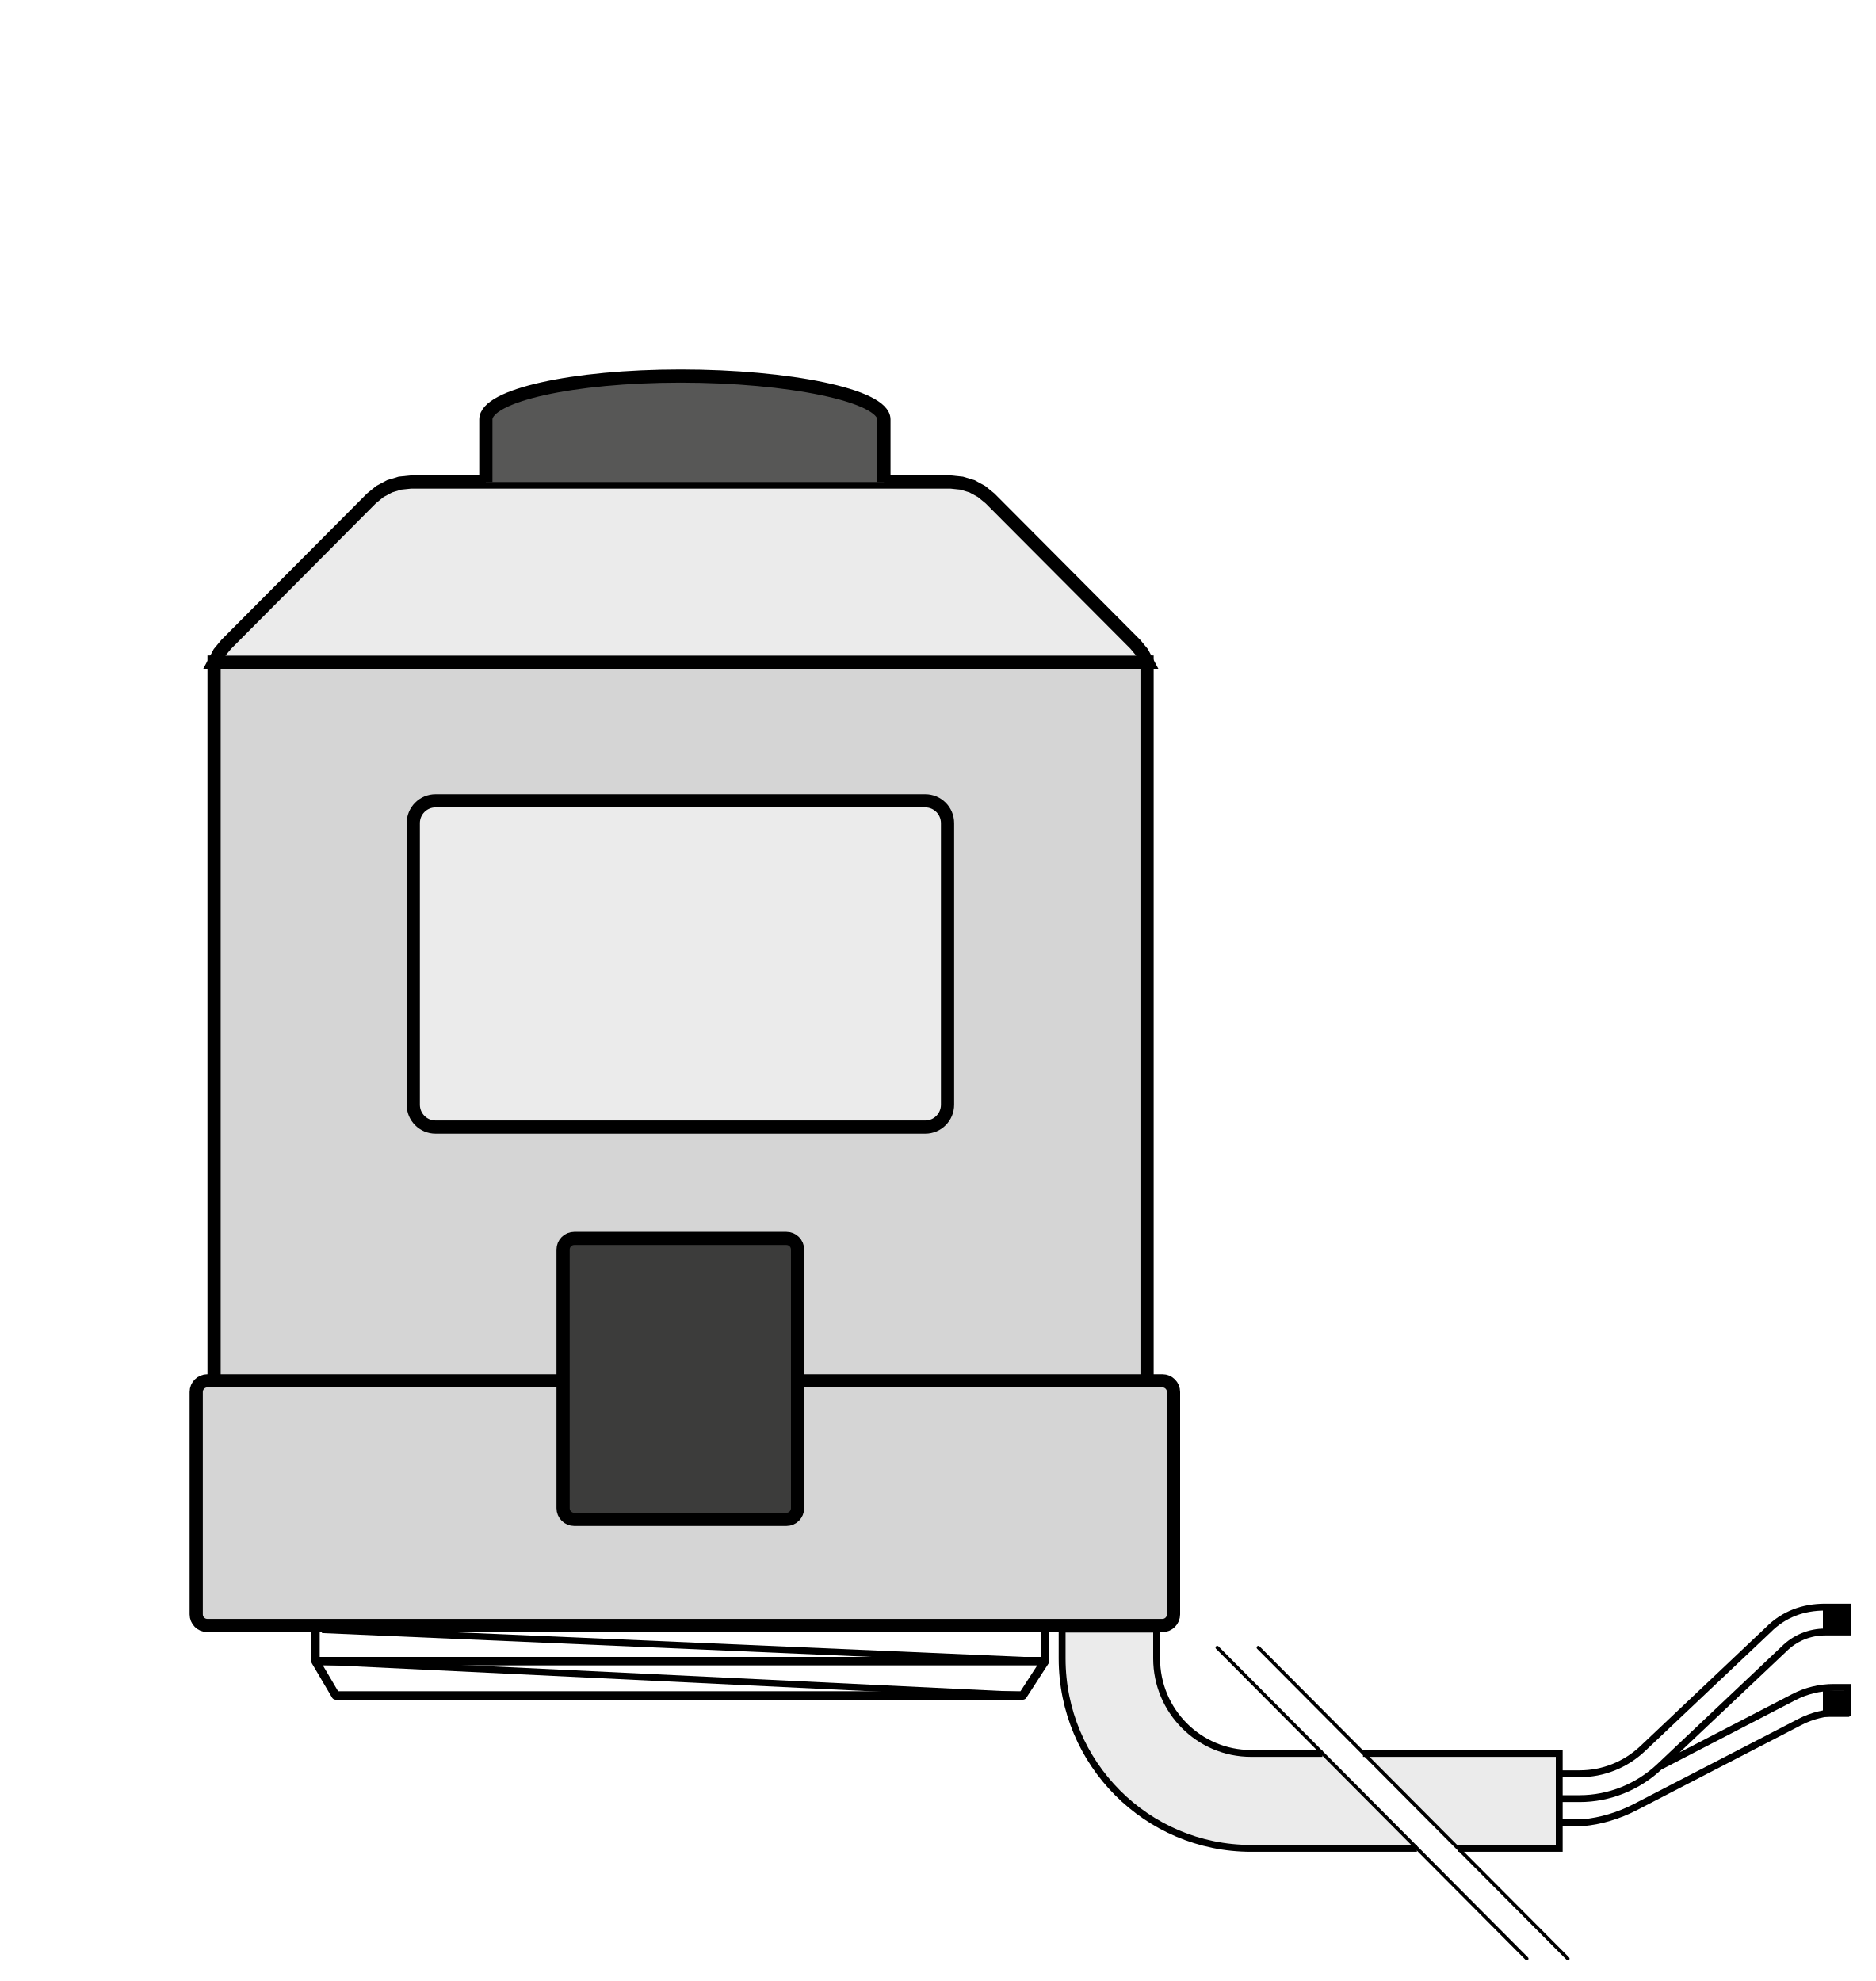
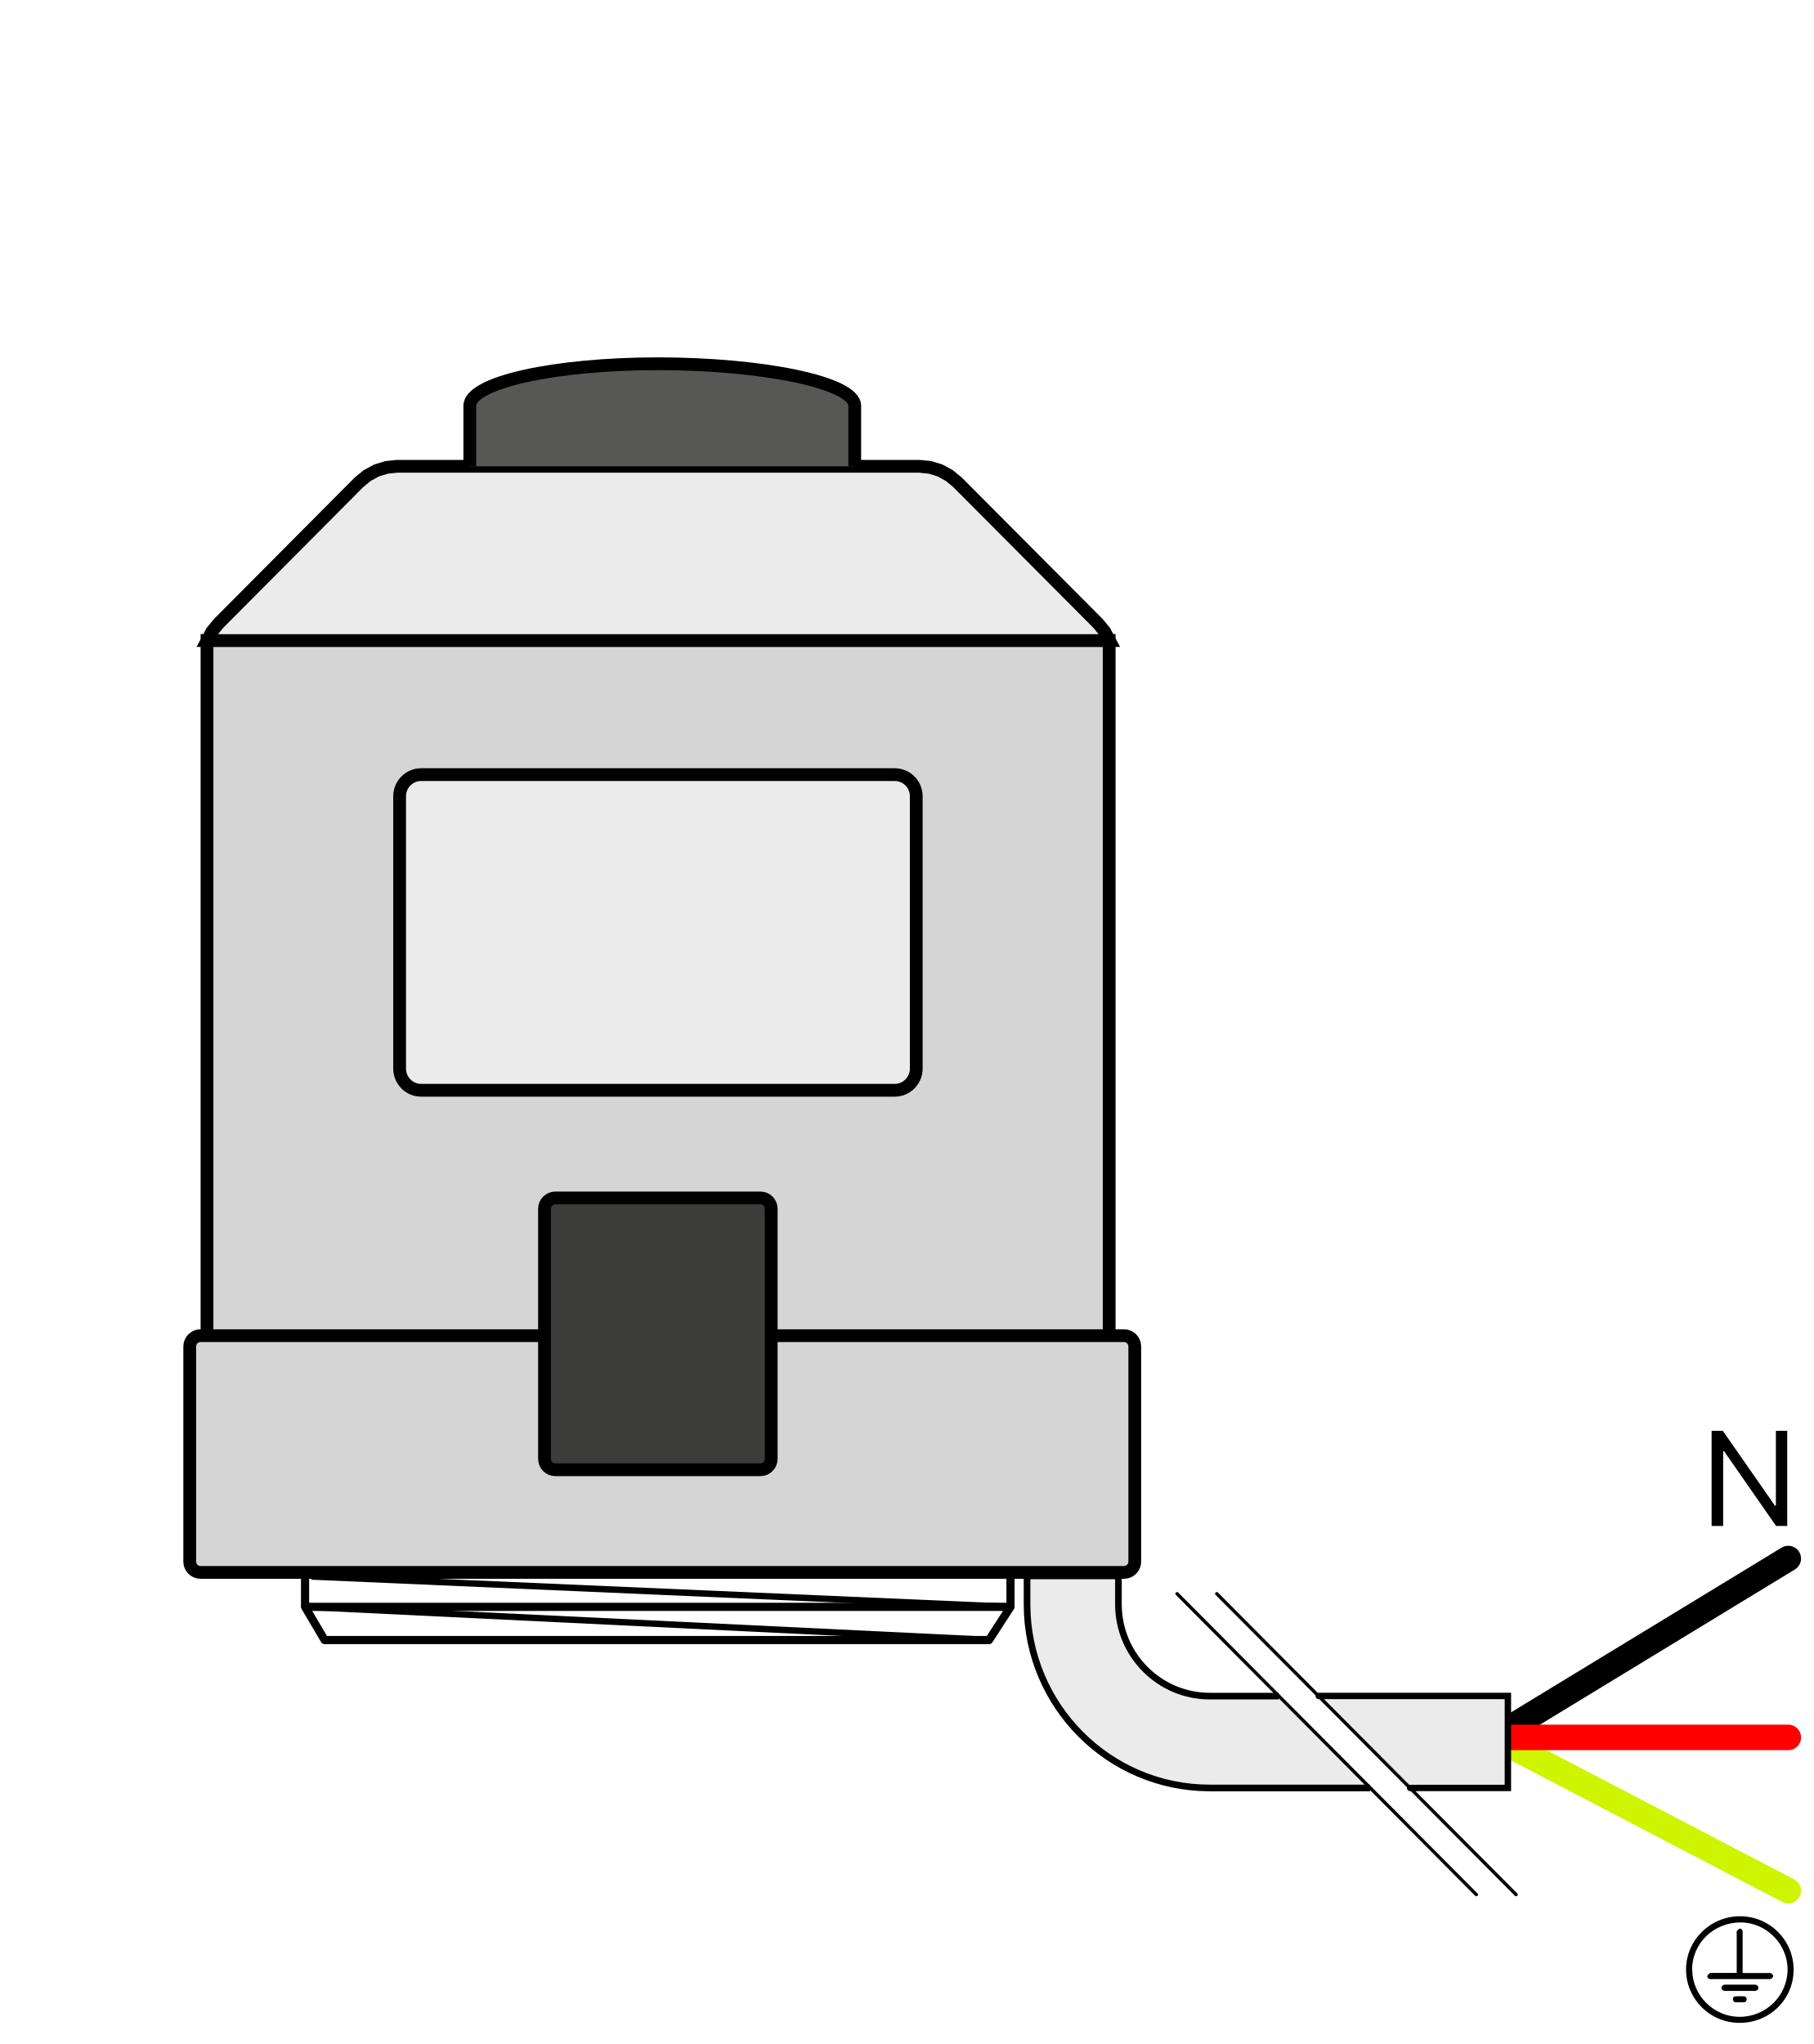
- <svg xmlns="http://www.w3.org/2000/svg" width="71" height="75" viewBox="0 0 71 75" fill="none">
+ <svg xmlns="http://www.w3.org/2000/svg" width="71" height="80" viewBox="0 0 71 80" fill="none">
+   <path d="M58.5 68L70 61" stroke="black" stroke-linecap="round" />
+   <path d="M58.5 68L70 74" stroke="#CFF400" stroke-linecap="round" />
+   <path d="M58.5 68L70 68" stroke="#FE0000" stroke-linecap="round" />
+   <rect class="RELAY-IN" x="69.5" y="67.5" width="1" height="1" rx="0.5" fill="transparent" />
  <path d="M43.418 52.283V25.065H8.103V52.283" fill="#D5D5D5" />
  <path d="M43.418 52.283V25.065H8.103V52.283" stroke="black" stroke-width="0.5" stroke-miterlimit="10" />
  <path d="M18.218 18.25H17.868C17.097 18.25 16.32 18.25 15.548 18.25L15.139 18.292L14.748 18.411L14.38 18.608L14.059 18.87L8.56 24.397L8.299 24.713L8.109 25.071H8.151C19.891 25.071 31.637 25.071 43.382 25.071H43.43L43.24 24.713L42.979 24.397L37.474 18.87L37.153 18.608L36.792 18.411L36.4 18.292L35.991 18.25H33.671H33.303H18.242H18.218Z" fill="#EBEBEB" stroke="black" stroke-width="0.5" stroke-miterlimit="10" />
  <path d="M18.39 18.25V15.883C18.39 14.971 21.688 14.237 25.764 14.237C29.839 14.237 33.458 14.971 33.458 15.883V18.25" fill="#575756" />
  <path d="M18.39 18.25V15.883C18.39 14.971 21.688 14.237 25.764 14.237C29.839 14.237 33.458 14.971 33.458 15.883V18.25" stroke="black" stroke-width="0.5" stroke-miterlimit="10" />
  <path d="M35.024 42.672H16.486C16.02 42.672 15.643 42.292 15.643 41.825L15.643 31.164C15.643 30.697 16.02 30.318 16.486 30.318H35.024C35.489 30.318 35.866 30.697 35.866 31.164V41.825C35.866 42.292 35.489 42.672 35.024 42.672Z" fill="#EBEBEB" stroke="black" stroke-width="0.5" stroke-miterlimit="10" />
  <path d="M43.999 61.542L7.848 61.542C7.616 61.542 7.427 61.353 7.427 61.119L7.427 52.7C7.427 52.466 7.616 52.277 7.848 52.277L43.999 52.277C44.232 52.277 44.42 52.466 44.42 52.7V61.119C44.42 61.353 44.232 61.542 43.999 61.542Z" fill="#D5D5D5" stroke="black" stroke-width="0.5" stroke-miterlimit="10" />
  <path d="M11.941 61.548V62.89" stroke="black" stroke-width="0.32" stroke-linejoin="round" />
  <path d="M39.556 61.548V62.89" stroke="black" stroke-width="0.32" stroke-linejoin="round" />
  <path d="M11.941 62.89L12.707 64.19H38.714L39.556 62.89H11.941Z" stroke="black" stroke-width="0.32" stroke-linejoin="round" />
  <path d="M29.768 57.524H21.736C21.503 57.524 21.314 57.334 21.314 57.1V47.31C21.314 47.076 21.503 46.887 21.736 46.887H29.768C30 46.887 30.189 47.076 30.189 47.31V57.1C30.189 57.334 30 57.524 29.768 57.524Z" fill="#3C3C3B" stroke="black" stroke-width="0.5" stroke-miterlimit="10" />
  <path d="M12.191 61.703L39.556 62.89" stroke="black" stroke-width="0.25" stroke-miterlimit="10" />
  <path d="M11.941 62.89L38.708 64.184" stroke="black" stroke-width="0.25" stroke-miterlimit="10" />
  <path d="M51.622 66.378H59.025V69.979H55.199" fill="#EBEBEB" />
-   <path d="M62.828 66.879L67.894 64.255C68.363 64.011 68.879 63.885 69.407 63.885H69.923V64.827H69.632C69.104 64.827 68.588 64.953 68.12 65.197L61.885 68.423C61.268 68.739 60.603 68.941 59.915 69.007H59.02M55.199 69.979H59.02V66.384H51.592M59.025 67.153H59.797C60.681 67.153 61.529 66.813 62.175 66.205L66.933 61.703C67.52 61.113 68.25 60.845 69.086 60.845H69.923V61.787H69.081C68.493 61.787 67.936 62.019 67.52 62.437L62.822 66.879C62.003 67.654 60.912 68.095 59.791 68.095H59.02V67.153H59.025Z" stroke="black" stroke-width="0.26" stroke-miterlimit="3.86" />
+   <path d="M51.622 66.378H59.025V69.979H55.199" stroke="black" stroke-width="0.25" stroke-linecap="round" />
  <path d="M53.633 69.979H47.357C43.406 69.979 40.203 66.759 40.203 62.788V61.679H43.78V62.788C43.78 64.774 45.381 66.384 47.357 66.384H50.056" fill="#EBEBEB" />
  <path d="M53.633 69.979H47.357C43.406 69.979 40.203 66.759 40.203 62.788V61.679H43.78V62.788C43.78 64.774 45.381 66.384 47.357 66.384H50.056" stroke="black" stroke-width="0.26" stroke-miterlimit="3.86" />
  <path d="M46.075 62.377L57.791 74.153M47.63 62.377L59.346 74.153" stroke="black" stroke-width="0.13" stroke-linecap="round" stroke-linejoin="round" />
-   <rect class="RELAY-IN" x="69" y="60.8" width="1" height="1" fill="black" />
-   <rect x="69" y="64" width="1" height="1" fill="black" />
+   <path d="M69.96 56V59.724H69.523L67.489 56.8H67.452V59.724H67V56H67.438L69.479 58.931H69.516V56H69.96Z" fill="black" />
+   <path d="M66 77.084C66 75.935 66.951 75 68.112 75C69.273 75 70.21 75.939 70.21 77.088C70.21 78.255 69.264 79.186 68.076 79.172C66.911 79.164 65.996 78.21 66 77.084ZM66.241 77.08C66.241 78.095 67.072 78.932 68.094 78.937C69.13 78.937 69.969 78.112 69.974 77.084C69.974 76.086 69.139 75.245 68.139 75.241C67.085 75.241 66.241 76.051 66.237 77.08H66.241Z" fill="black" />
+   <path d="M67.982 77.222C67.982 77.182 67.982 77.151 67.982 77.115C67.982 76.638 67.982 76.158 67.982 75.681C67.982 75.65 67.973 75.615 67.982 75.593C68.009 75.552 68.045 75.503 68.089 75.49C68.152 75.472 68.196 75.516 68.214 75.579C68.223 75.606 68.214 75.637 68.214 75.668C68.214 76.149 68.214 76.63 68.214 77.111C68.214 77.142 68.214 77.178 68.214 77.218C68.254 77.218 68.286 77.222 68.317 77.222C68.621 77.222 68.924 77.222 69.228 77.222C69.259 77.222 69.304 77.213 69.326 77.231C69.362 77.258 69.411 77.302 69.411 77.338C69.411 77.378 69.366 77.423 69.33 77.449C69.308 77.467 69.268 77.459 69.232 77.459C68.491 77.459 67.75 77.459 67.013 77.459C66.987 77.459 66.96 77.459 66.933 77.459C66.871 77.445 66.821 77.4 66.835 77.338C66.844 77.293 66.893 77.258 66.933 77.227C66.955 77.213 66.991 77.222 67.022 77.218C67.303 77.218 67.585 77.218 67.871 77.218C67.902 77.218 67.933 77.218 67.978 77.213L67.982 77.222Z" fill="black" />
+   <path d="M68.107 77.922C67.915 77.922 67.723 77.922 67.536 77.922C67.433 77.922 67.366 77.854 67.393 77.77C67.415 77.698 67.469 77.677 67.54 77.677C67.683 77.677 67.826 77.677 67.969 77.677C68.192 77.677 68.411 77.677 68.634 77.677C68.656 77.677 68.683 77.677 68.706 77.677C68.786 77.685 68.835 77.739 68.831 77.805C68.826 77.881 68.772 77.917 68.701 77.922C68.594 77.922 68.482 77.922 68.375 77.922C68.286 77.922 68.201 77.922 68.112 77.922H68.107Z" fill="black" />
+   <path d="M68.098 78.366C68.049 78.366 68 78.366 67.951 78.366C67.884 78.366 67.844 78.327 67.835 78.26C67.826 78.193 67.862 78.14 67.929 78.135C68.045 78.126 68.161 78.126 68.272 78.135C68.339 78.14 68.379 78.193 68.371 78.264C68.362 78.331 68.322 78.366 68.254 78.366C68.201 78.366 68.152 78.366 68.098 78.366Z" fill="black" />
</svg>
